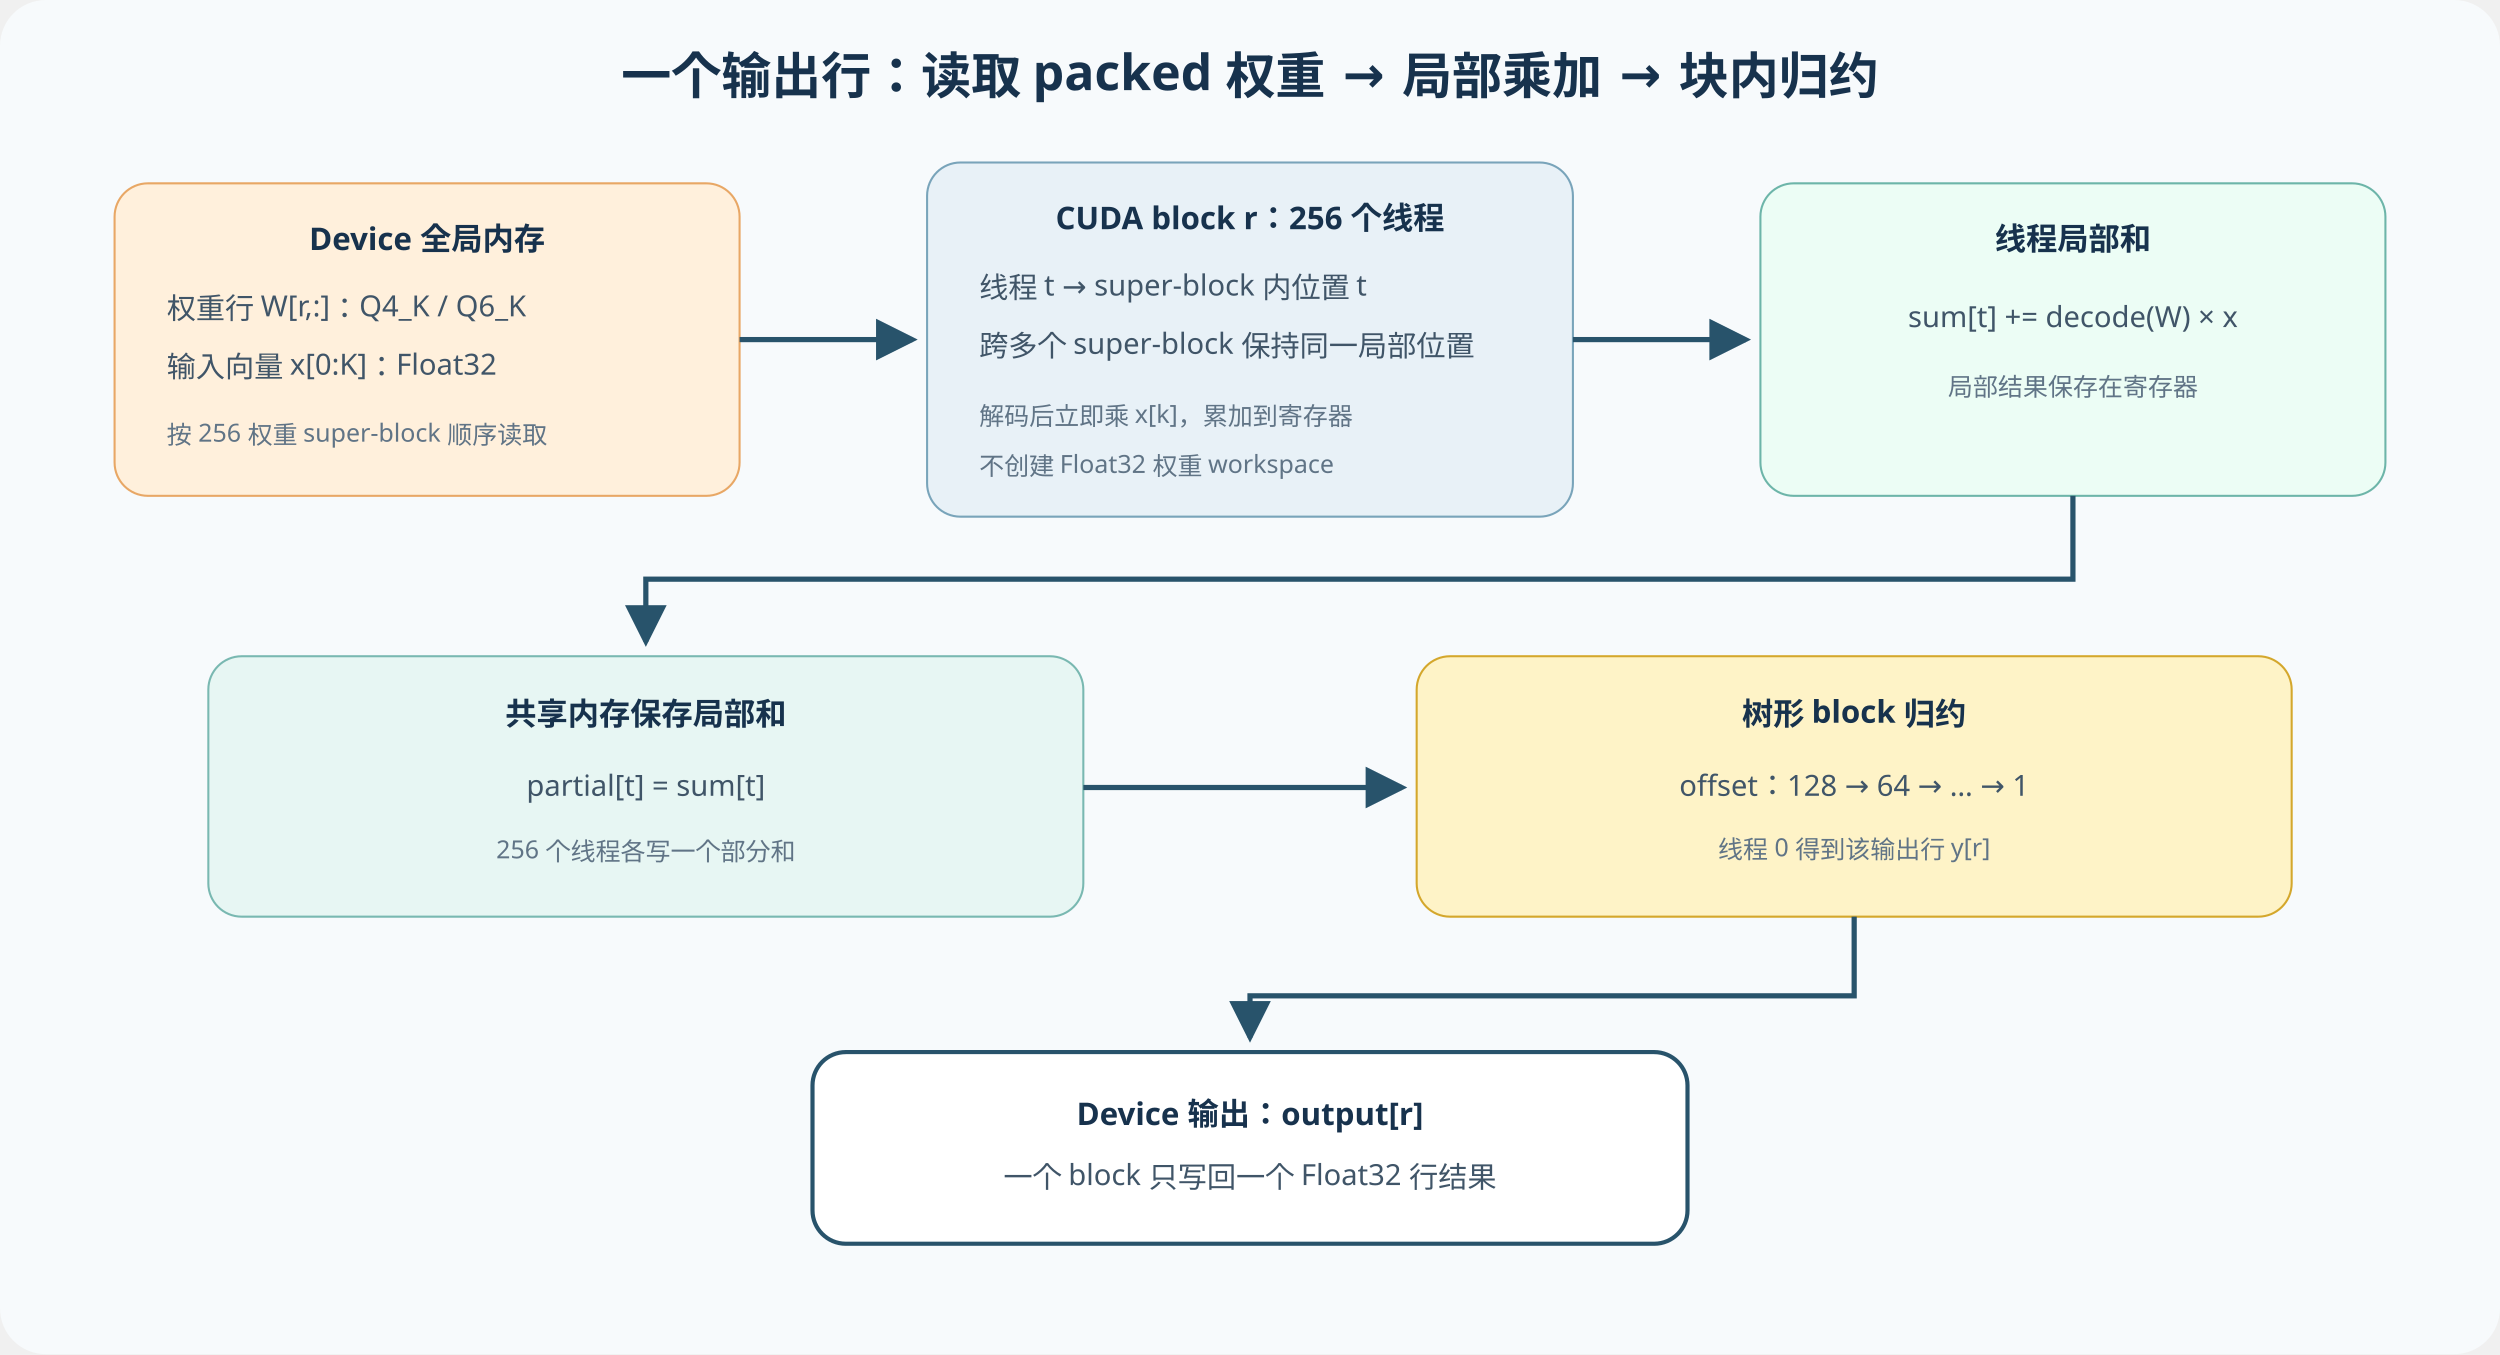
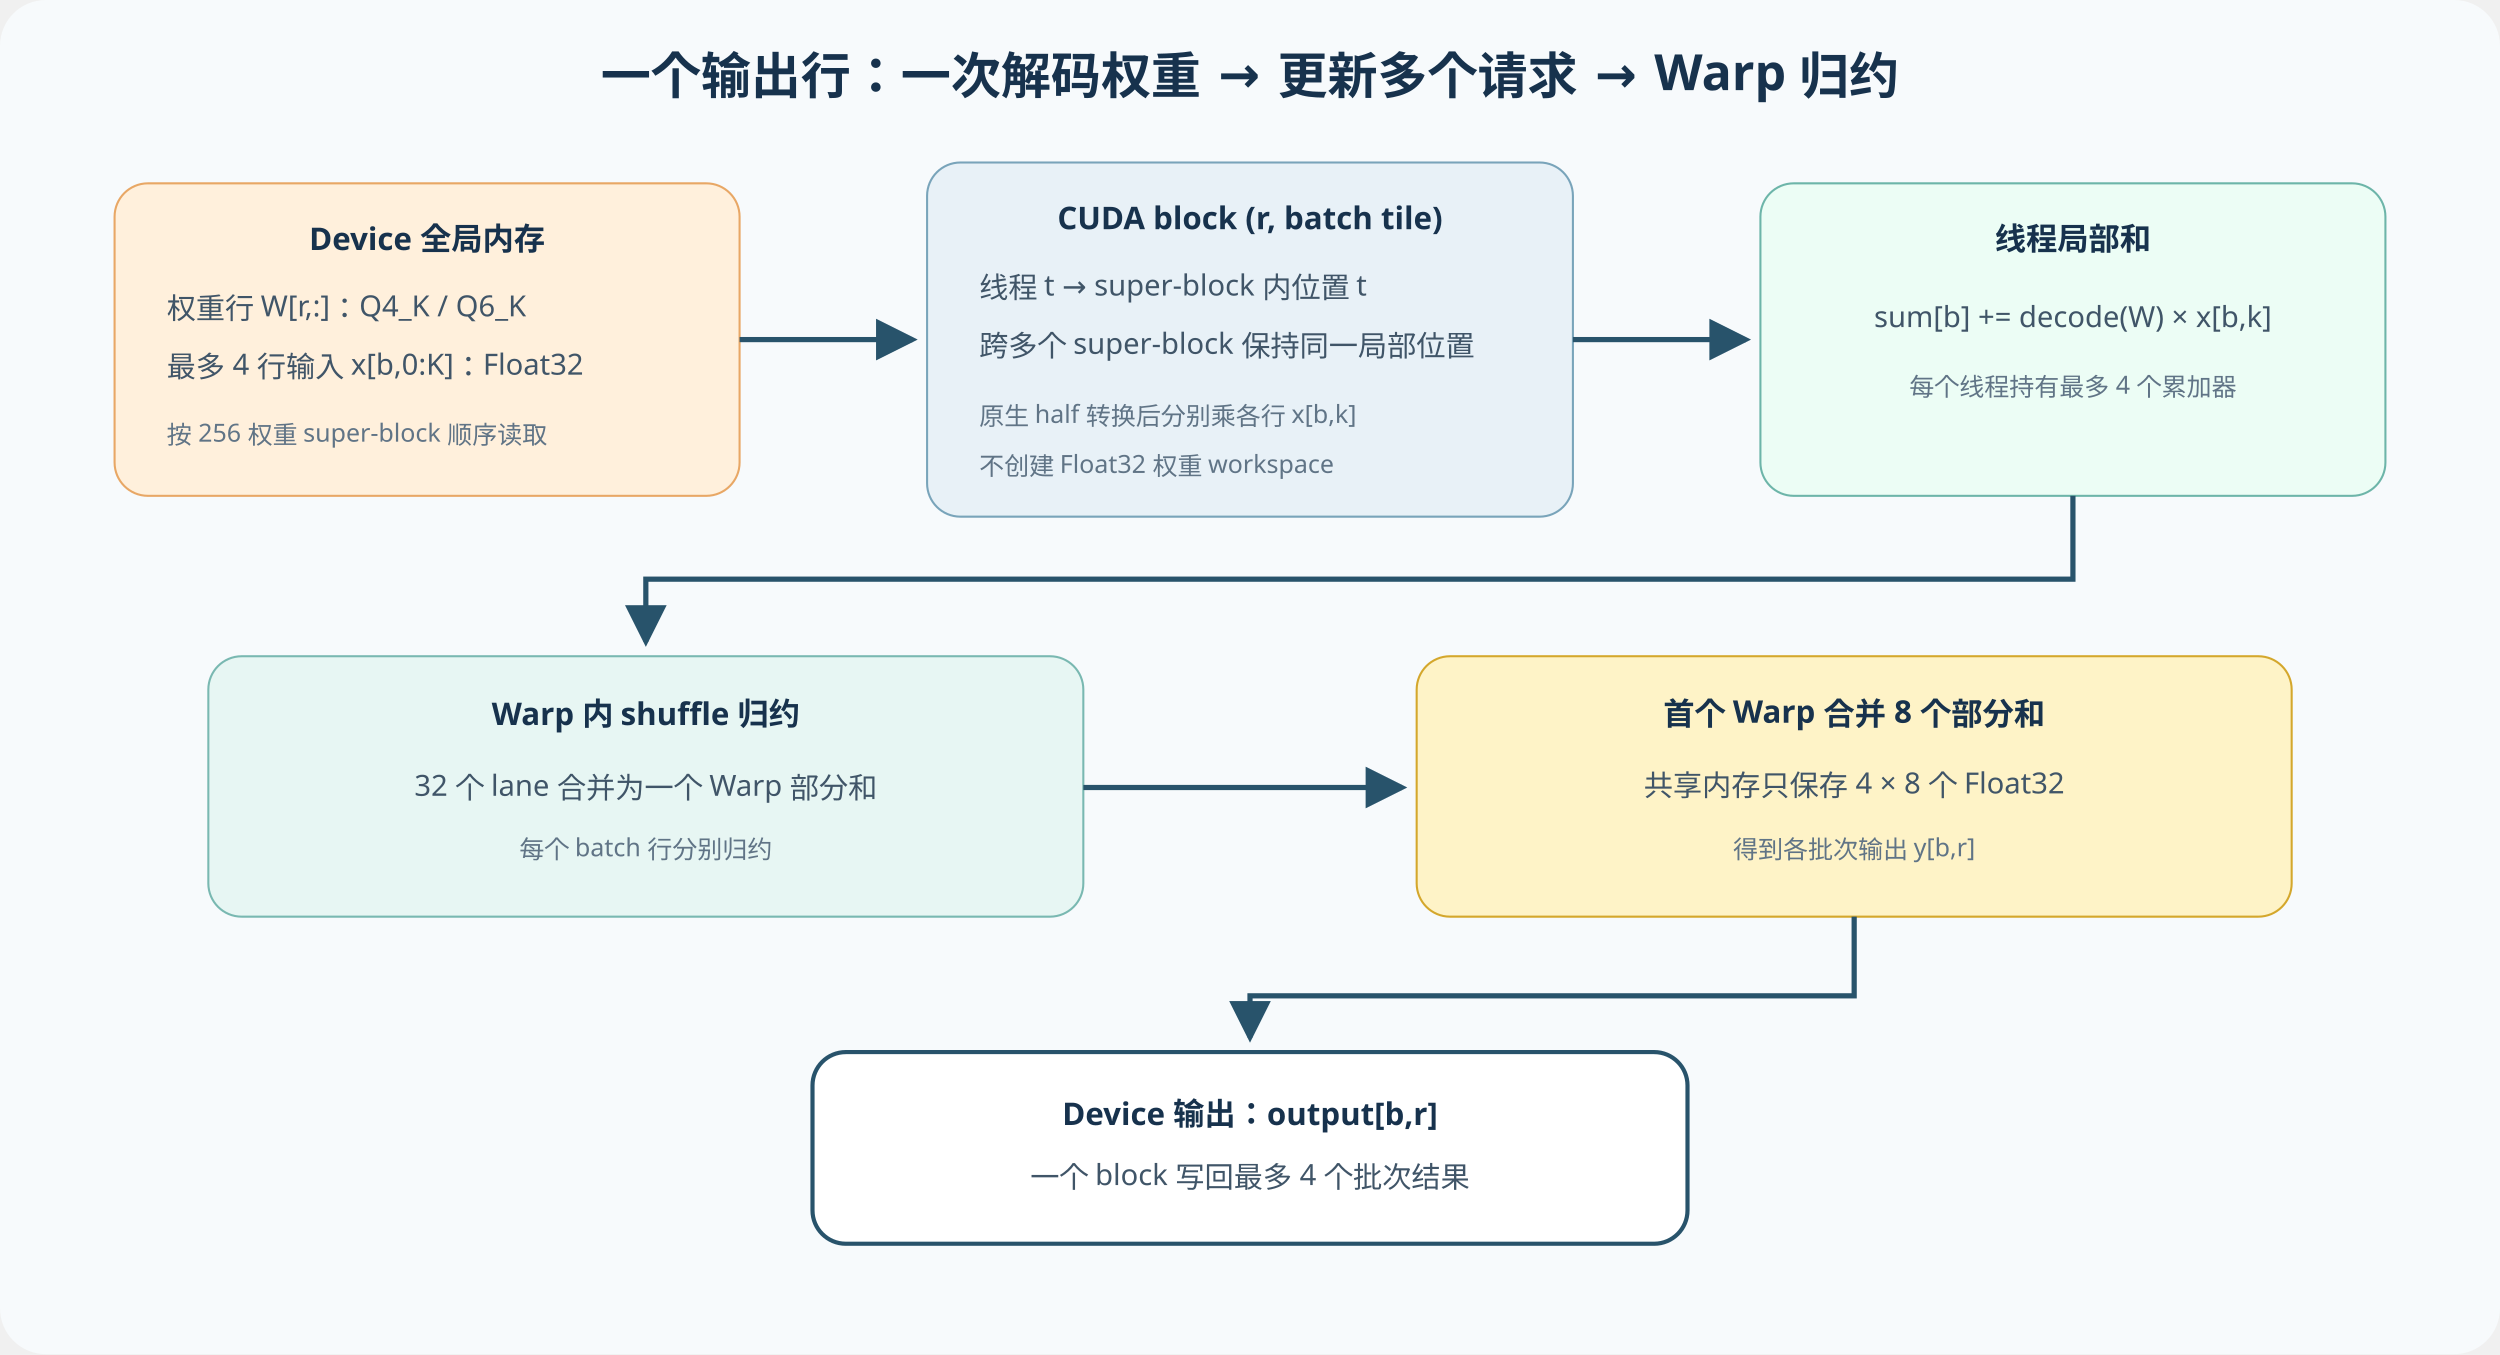
<svg xmlns="http://www.w3.org/2000/svg" width="1200" height="650" viewBox="0 0 1200 650" role="img" aria-labelledby="title desc">
  <defs>
    <marker id="arrow" markerWidth="8" markerHeight="8" refX="7" refY="4" orient="auto">
      <path d="M0 0L8 4L0 8Z" fill="#28536b" />
    </marker>
    <style>
      .title{font:700 24px sans-serif;fill:#17324d}.label{font:700 15px sans-serif;fill:#17324d}.text{font:14px sans-serif;fill:#405568}.small{font:12px sans-serif;fill:#607486}.line{stroke:#28536b;stroke-width:2.5;fill:none;marker-end:url(#arrow)}
    </style>
  </defs>
  <rect width="1200" height="650" rx="22" fill="#f7fafc" />
-   <text x="600" y="45" text-anchor="middle" class="title">一个输出行：读取 packed 权重 → 局部乘加 → 块内归约</text>
+   <text x="600" y="45" text-anchor="middle" class="title">一个输出行：一次解码权重 → 更新多个请求 → Warp 归约</text>
  <rect x="55" y="88" width="300" height="150" rx="16" fill="#fff0dc" stroke="#e8a765" />
  <text x="205" y="120" text-anchor="middle" class="label">Device 全局内存</text>
  <text x="80" y="153" class="text">权重行 W[r,:]：Q4_K / Q6_K</text>
-   <text x="80" y="181" class="text">输入向量 x[0:K]：Float32</text>
+   <text x="80" y="181" class="text">最多 4 行输入 x[b,0:K]：Float32</text>
  <text x="80" y="213" class="small">按 256 权重 super-block 顺序读取</text>
  <rect x="445" y="78" width="310" height="170" rx="16" fill="#e8f1f7" stroke="#79a4ba" />
-   <text x="600" y="110" text-anchor="middle" class="label">CUDA block r：256 个线程</text>
+   <text x="600" y="110" text-anchor="middle" class="label">CUDA block (r, batch tile)</text>
  <text x="470" y="143" class="text">线程 t → super-block 内位置 t</text>
  <text x="470" y="171" class="text">跨多个 super-block 保持同一局部位置</text>
-   <text x="470" y="204" class="small">解码后立即乘 x[k]，累加到寄存器</text>
+   <text x="470" y="204" class="small">原生 half 转换后分别乘各行 x[b,k]</text>
  <text x="470" y="228" class="small">不创建 Float32 权重 workspace</text>
  <rect x="845" y="88" width="300" height="150" rx="16" fill="#ecfdf5" stroke="#6db5a9" />
  <text x="995" y="120" text-anchor="middle" class="label">线程局部和</text>
-   <text x="995" y="157" text-anchor="middle" class="text">sum[t] += decode(W) × x</text>
-   <text x="995" y="190" text-anchor="middle" class="small">局部结果保存在寄存器</text>
+   <text x="995" y="157" text-anchor="middle" class="text">sum[b] += decode(W) × x[b,k]</text>
+   <text x="995" y="190" text-anchor="middle" class="small">每个线程持有最多 4 个累加器</text>
  <path d="M355 163H438" class="line" />
  <path d="M755 163H838" class="line" />
  <rect x="100" y="315" width="420" height="125" rx="16" fill="#e7f6f3" stroke="#79b8b1" />
-   <text x="310" y="348" text-anchor="middle" class="label">共享内存保存局部和</text>
-   <text x="310" y="382" text-anchor="middle" class="text">partial[t] = sum[t]</text>
-   <text x="310" y="412" text-anchor="middle" class="small">256 个线程各写一个部分和</text>
+   <text x="310" y="348" text-anchor="middle" class="label">Warp 内 shuffle 归约</text>
+   <text x="310" y="382" text-anchor="middle" class="text">32 个 lane 合并为一个 Warp 部分和</text>
+   <text x="310" y="412" text-anchor="middle" class="small">每个 batch 行分别归约</text>
  <rect x="680" y="315" width="420" height="125" rx="16" fill="#fef3c7" stroke="#d4a72c" />
-   <text x="890" y="348" text-anchor="middle" class="label">树形 block 归约</text>
-   <text x="890" y="382" text-anchor="middle" class="text">offset：128 → 64 → … → 1</text>
-   <text x="890" y="412" text-anchor="middle" class="small">线程 0 得到该输出行 y[r]</text>
+   <text x="890" y="348" text-anchor="middle" class="label">首个 Warp 合并 8 个部分和</text>
+   <text x="890" y="382" text-anchor="middle" class="text">共享内存只保存 4 × 8 个 Float32</text>
+   <text x="890" y="412" text-anchor="middle" class="small">得到各批次输出 y[b,r]</text>
  <path d="M995 238V278H310V308" class="line" />
  <path d="M520 378H673" class="line" />
  <rect x="390" y="505" width="420" height="92" rx="16" fill="#ffffff" stroke="#28536b" stroke-width="2" />
-   <text x="600" y="540" text-anchor="middle" class="label">Device 输出：output[r]</text>
-   <text x="600" y="570" text-anchor="middle" class="text">一个 block 只写回一个 Float32 行结果</text>
+   <text x="600" y="540" text-anchor="middle" class="label">Device 输出：output[b,r]</text>
+   <text x="600" y="570" text-anchor="middle" class="text">一个 block 写回最多 4 个批次结果</text>
  <path d="M890 440V478H600V498" class="line" />
</svg>
